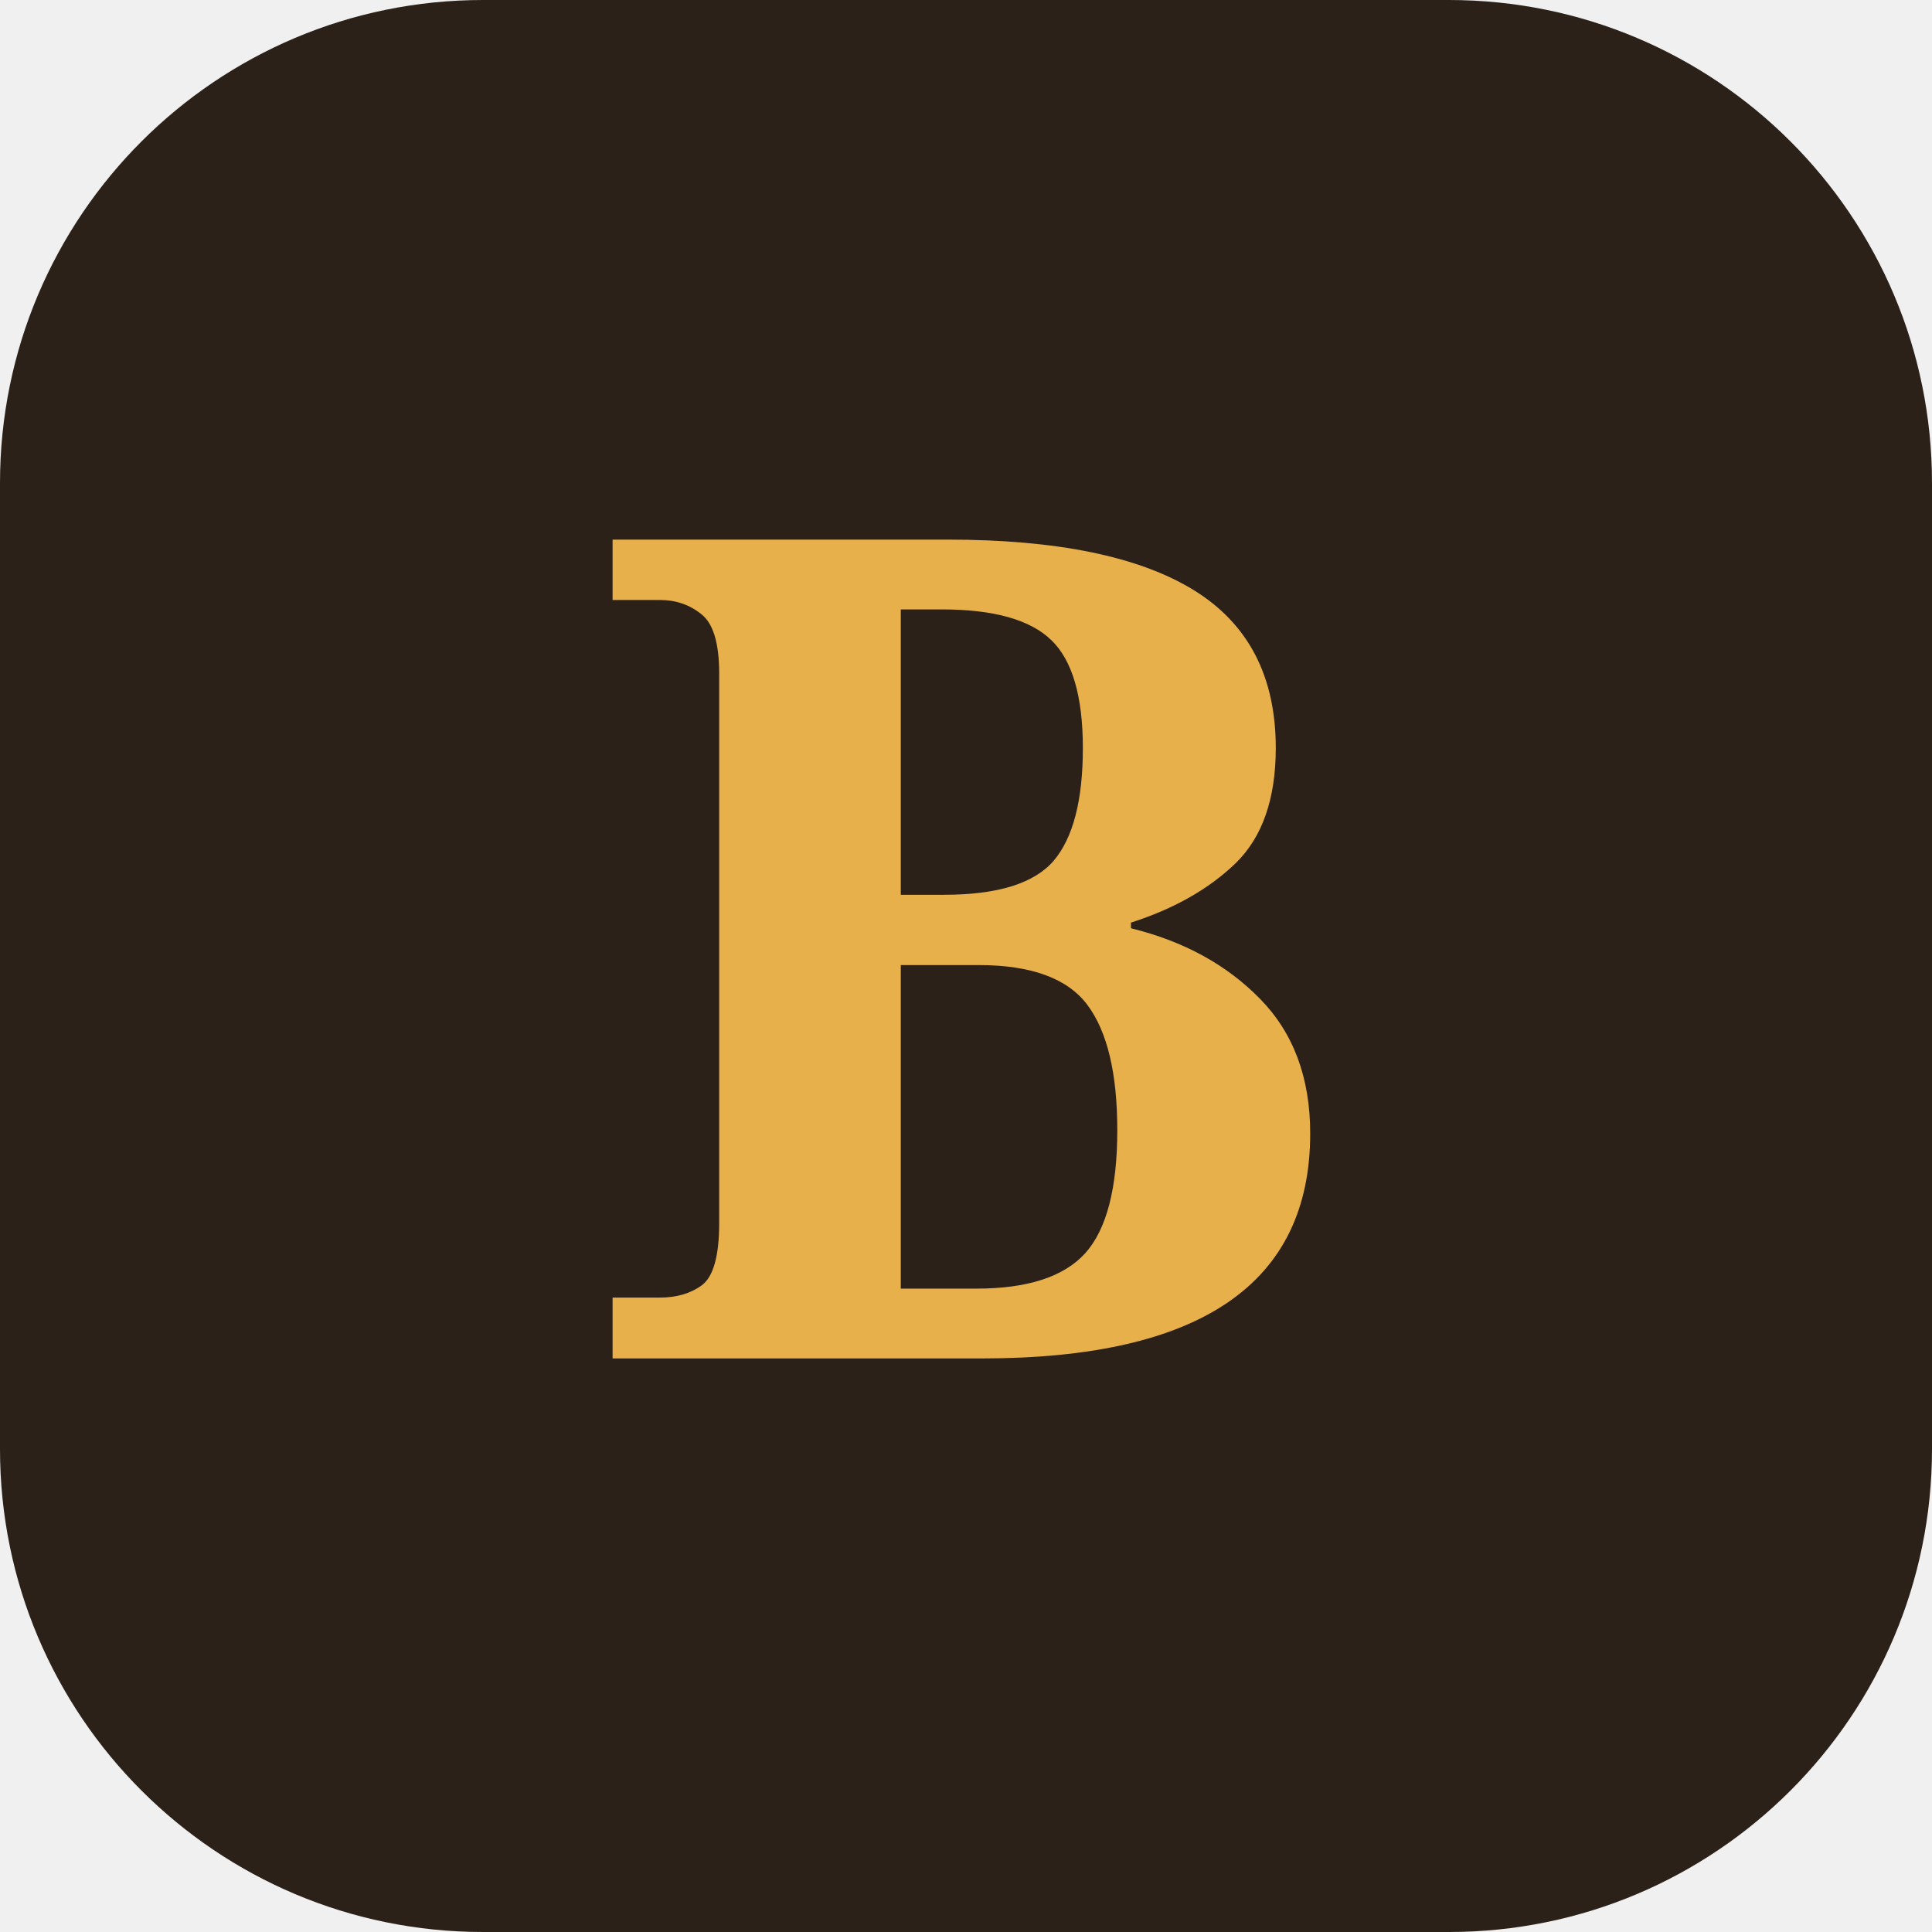
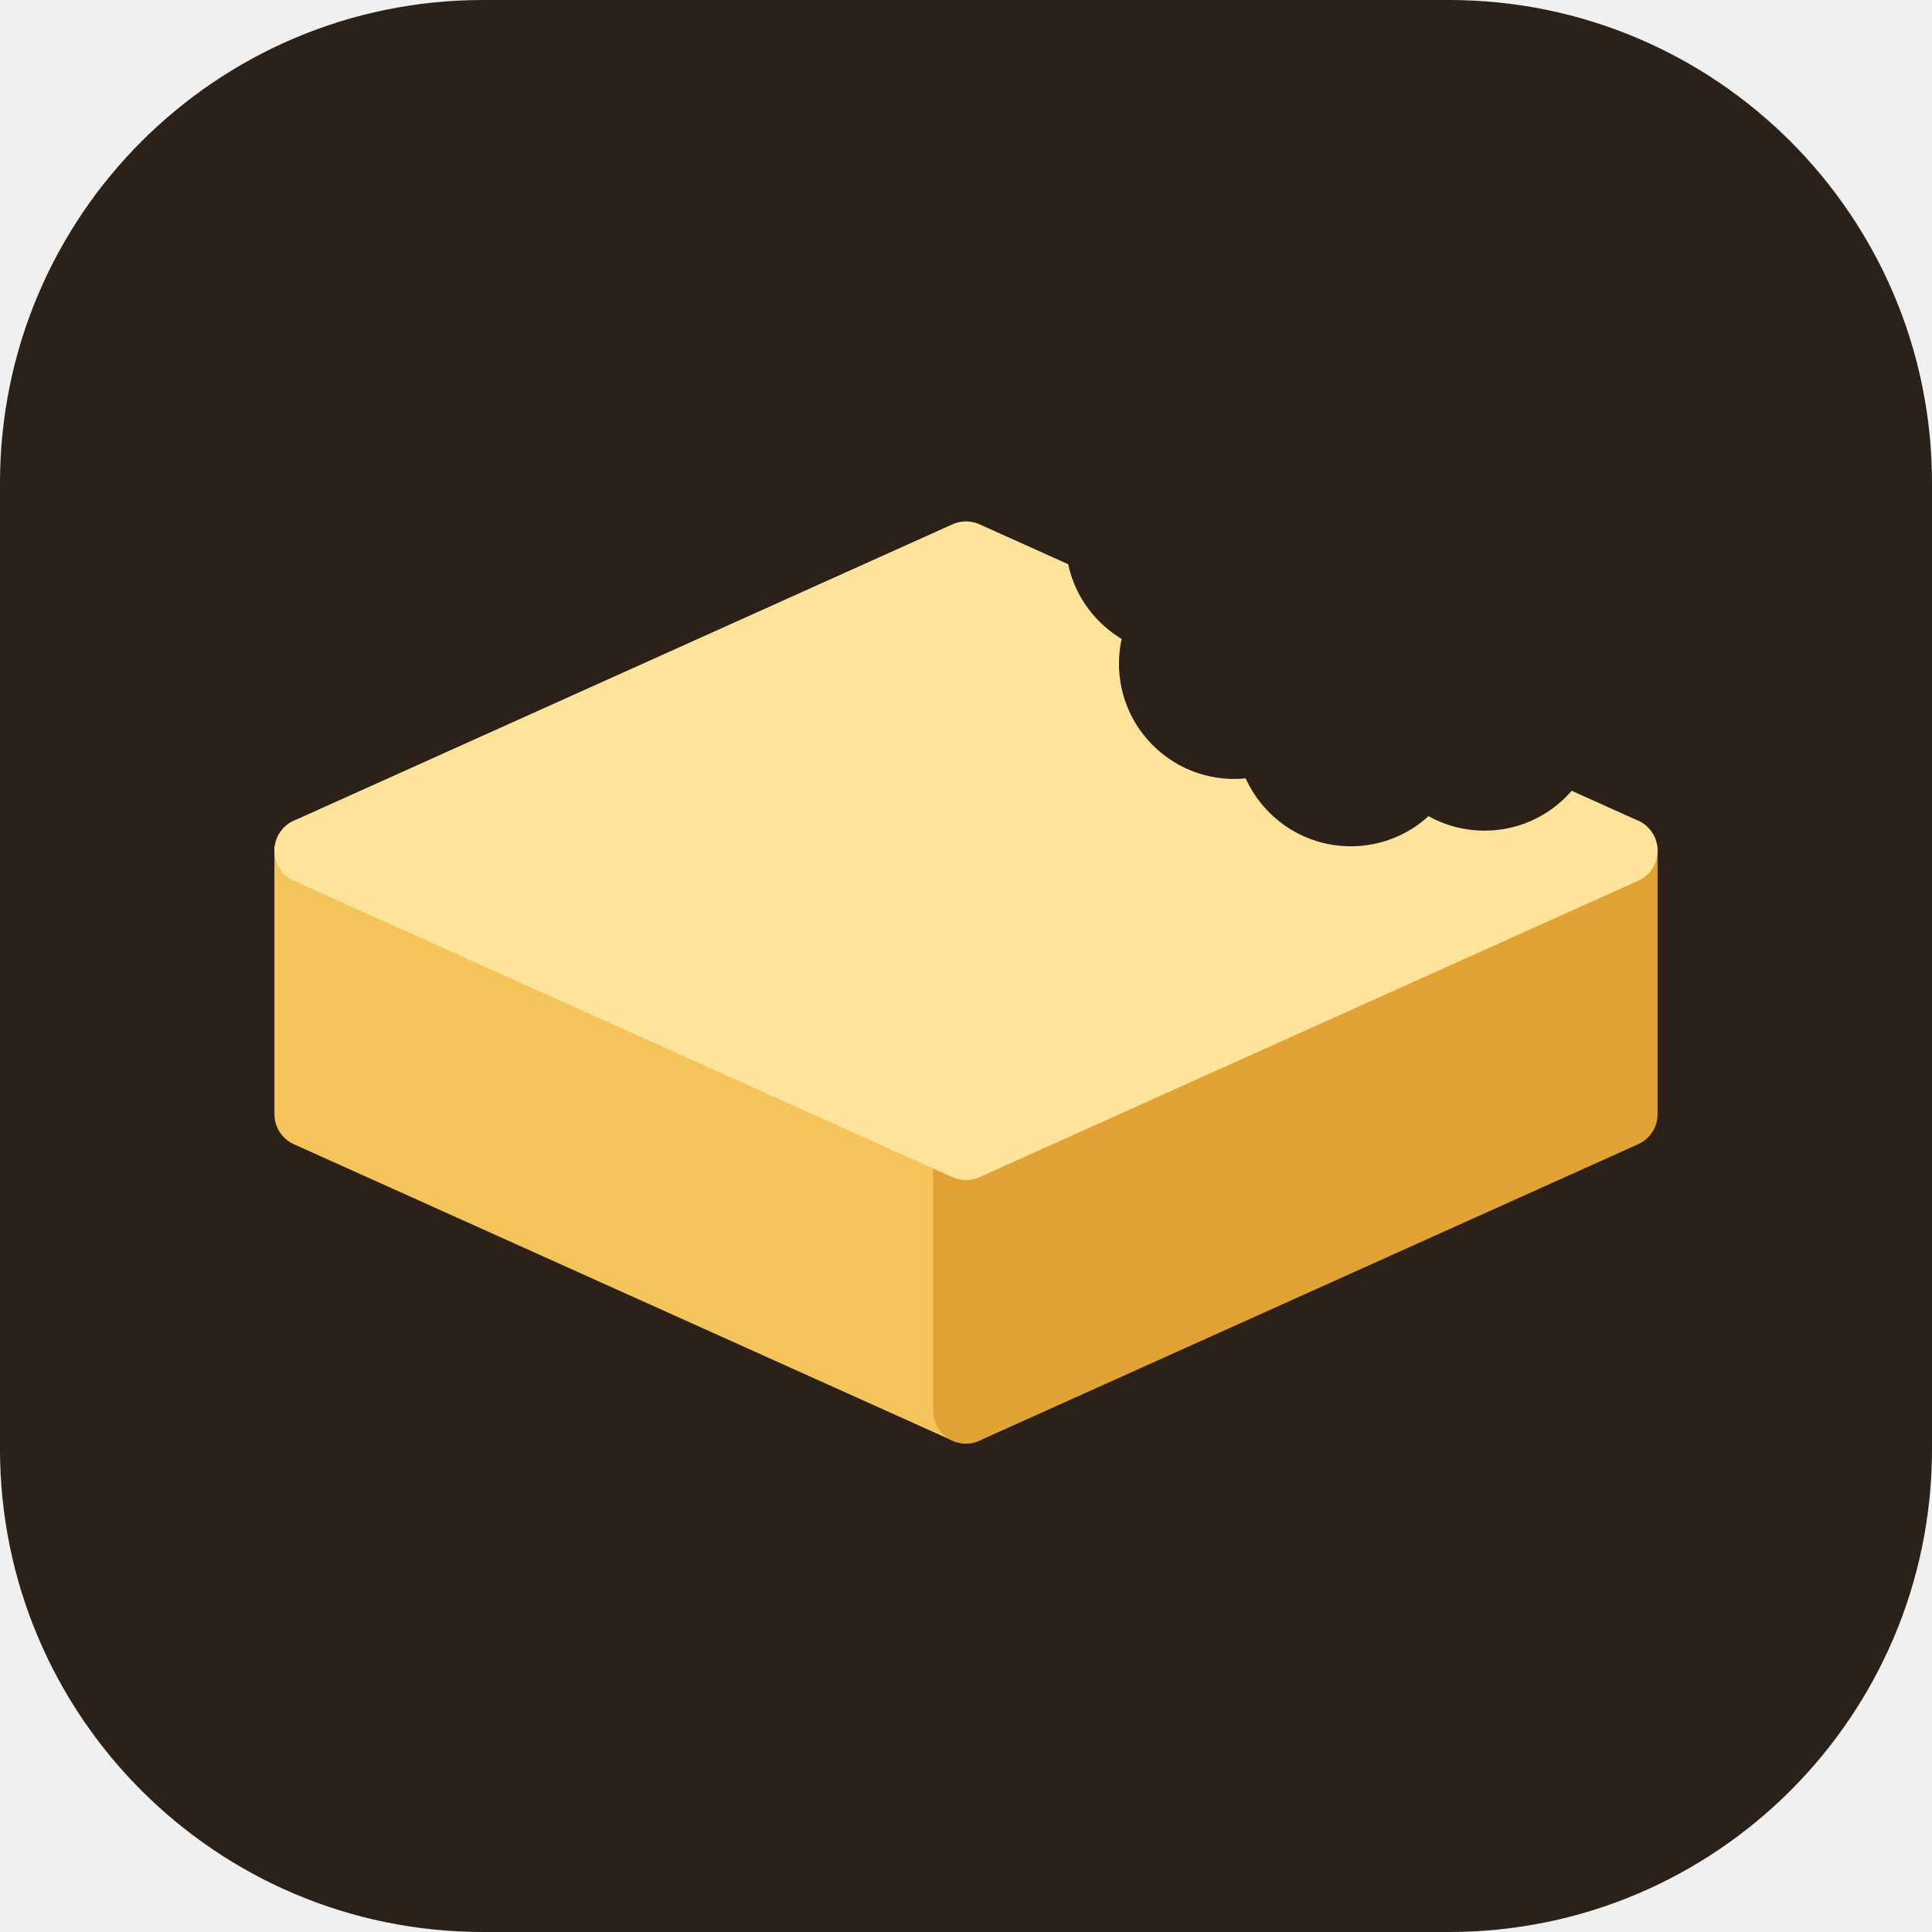
<svg xmlns="http://www.w3.org/2000/svg" viewBox="0 0 64 64">
  <rect width="64" height="64" rx="16" fill="#2b2118" />
-   <text x="32" y="45" text-anchor="middle" font-family="Georgia, serif" font-size="38" font-weight="700" fill="#e8b04b">B</text>
+   <svg x="8" y="12" width="48" height="40" viewBox="6 18 88 70">
+     <defs>
+       <mask id="fav">
+         <rect x="-50" y="-50" width="200" height="200" fill="#fff" />
+         <circle cx="81.49" cy="37.78" r="7" fill="#000" />
+         <circle cx="73.37" cy="38.73" r="7" fill="#000" />
+         <circle cx="66.29" cy="34.64" r="7" fill="#000" />
+         <circle cx="63.05" cy="27.13" r="7" fill="#000" />
+       </mask>
+     </defs>
+     <g mask="url(#fav)">
+       <g stroke-linejoin="round" stroke-width="4">
+         <path d="M10 46 50 64 50 80 10 62Z" fill="#f4c45b" stroke="#f4c45b" />
+         <path d="M50 64 90 46 90 62 50 80Z" fill="#e3a234" stroke="#e3a234" />
+         <path d="M10 46 50 28 90 46 50 64Z" fill="#fde49a" stroke="#fde49a" />
+       </g>
+     </g>
+   </svg>
</svg>
